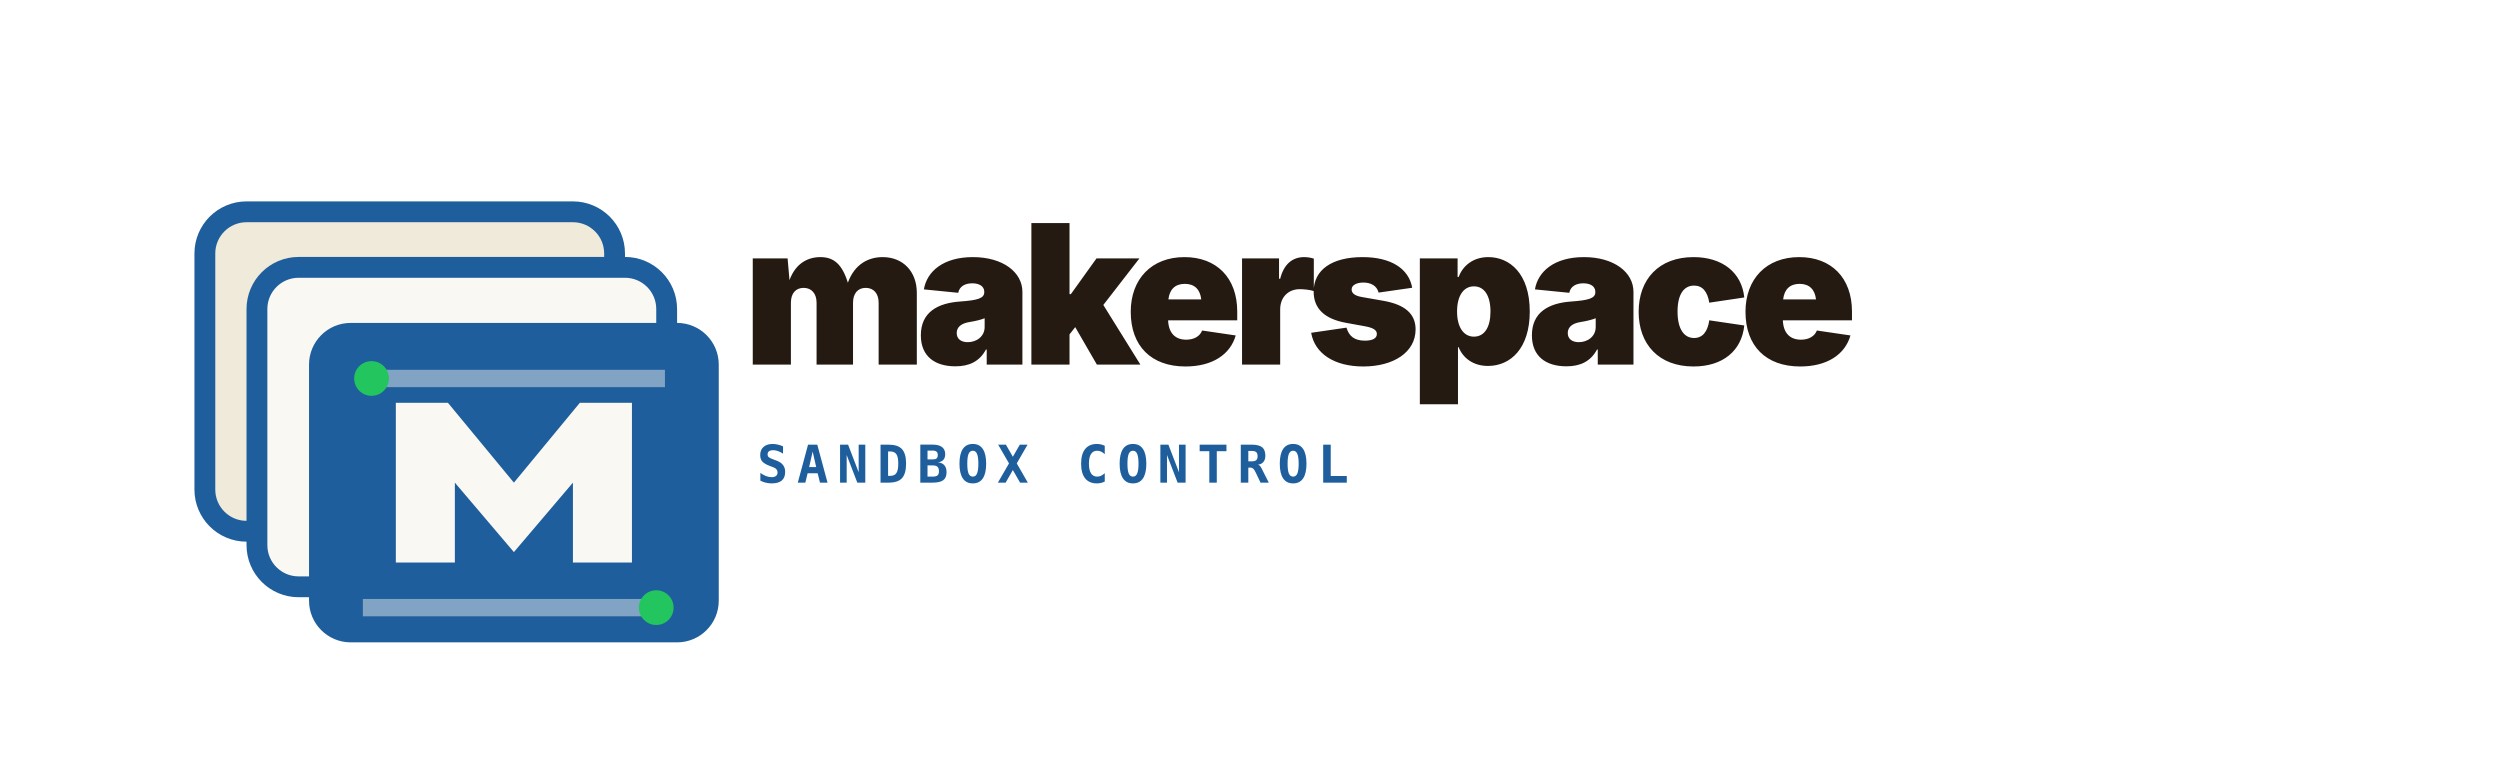
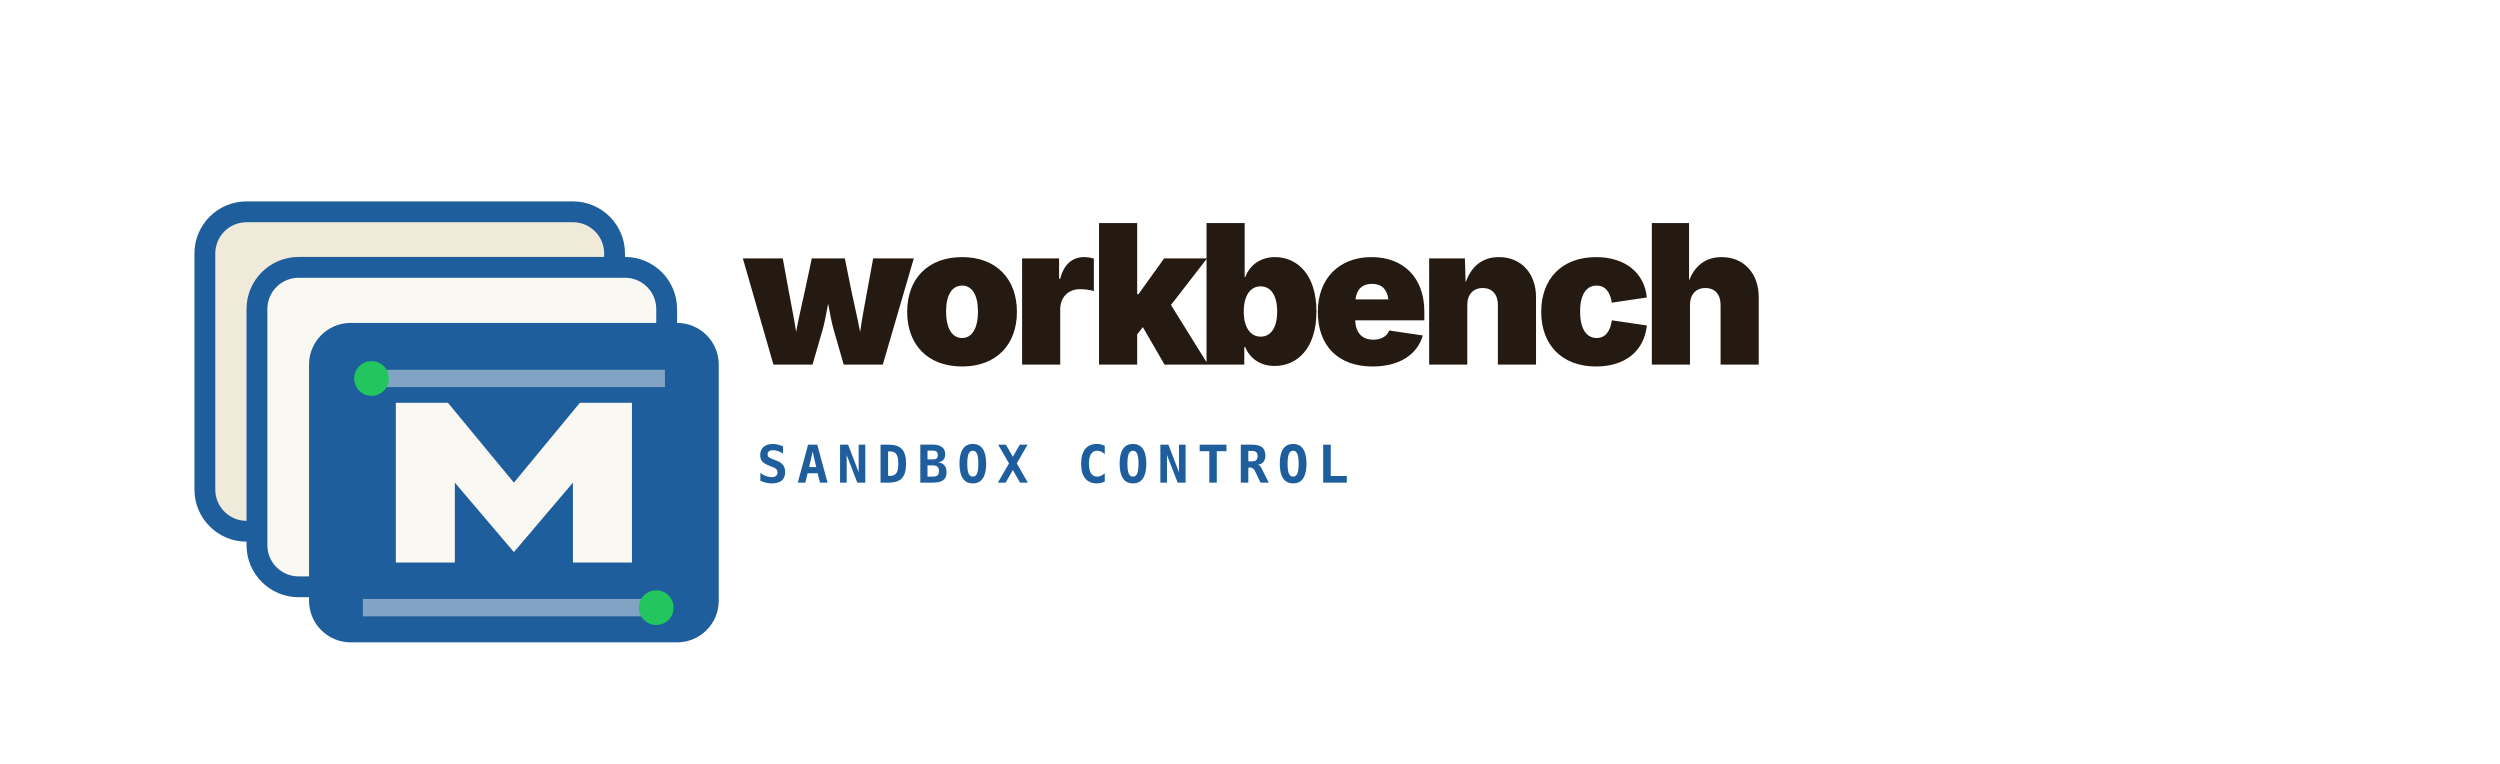
<svg xmlns="http://www.w3.org/2000/svg" viewBox="0 0 720 220" role="img" aria-labelledby="title desc">
  <rect width="720" height="220" fill="none" />
  <g transform="translate(39 43)">
    <rect x="20" y="18" width="118" height="92" rx="12" fill="#EFEAD9" stroke="#1F5E9C" stroke-width="6" />
    <rect x="35" y="34" width="118" height="92" rx="12" fill="#FAF8F3" stroke="#1F5E9C" stroke-width="6" />
    <rect x="50" y="50" width="118" height="92" rx="12" fill="#1F5E9C" />
    <path d="M75 119V73h15l19 23 19-23h15v46h-17V96l-17 20-17-20v23H75Z" fill="#FAF8F3" />
    <path d="M68 66h82M68 132h82" stroke="#FAF8F3" stroke-width="5" stroke-linecap="square" opacity=".45" />
    <circle cx="68" cy="66" r="5" fill="#22C55E" />
    <circle cx="150" cy="132" r="5" fill="#22C55E" />
  </g>
  <g font-family="Inter, -apple-system, BlinkMacSystemFont, 'Segoe UI', sans-serif">
-     <text x="214" y="105" fill="#241A12" font-size="56" font-weight="850" letter-spacing="-3">makerspace</text>
+     <text x="214" y="105" fill="#241A12" font-size="56" font-weight="850" letter-spacing="-3">workbench</text>
    <text x="218" y="139" fill="#1F5E9C" font-family="Hack, JetBrains Mono, 'SF Mono', ui-monospace, monospace" font-size="15" font-weight="700" letter-spacing="2.5">SANDBOX CONTROL</text>
  </g>
</svg>
